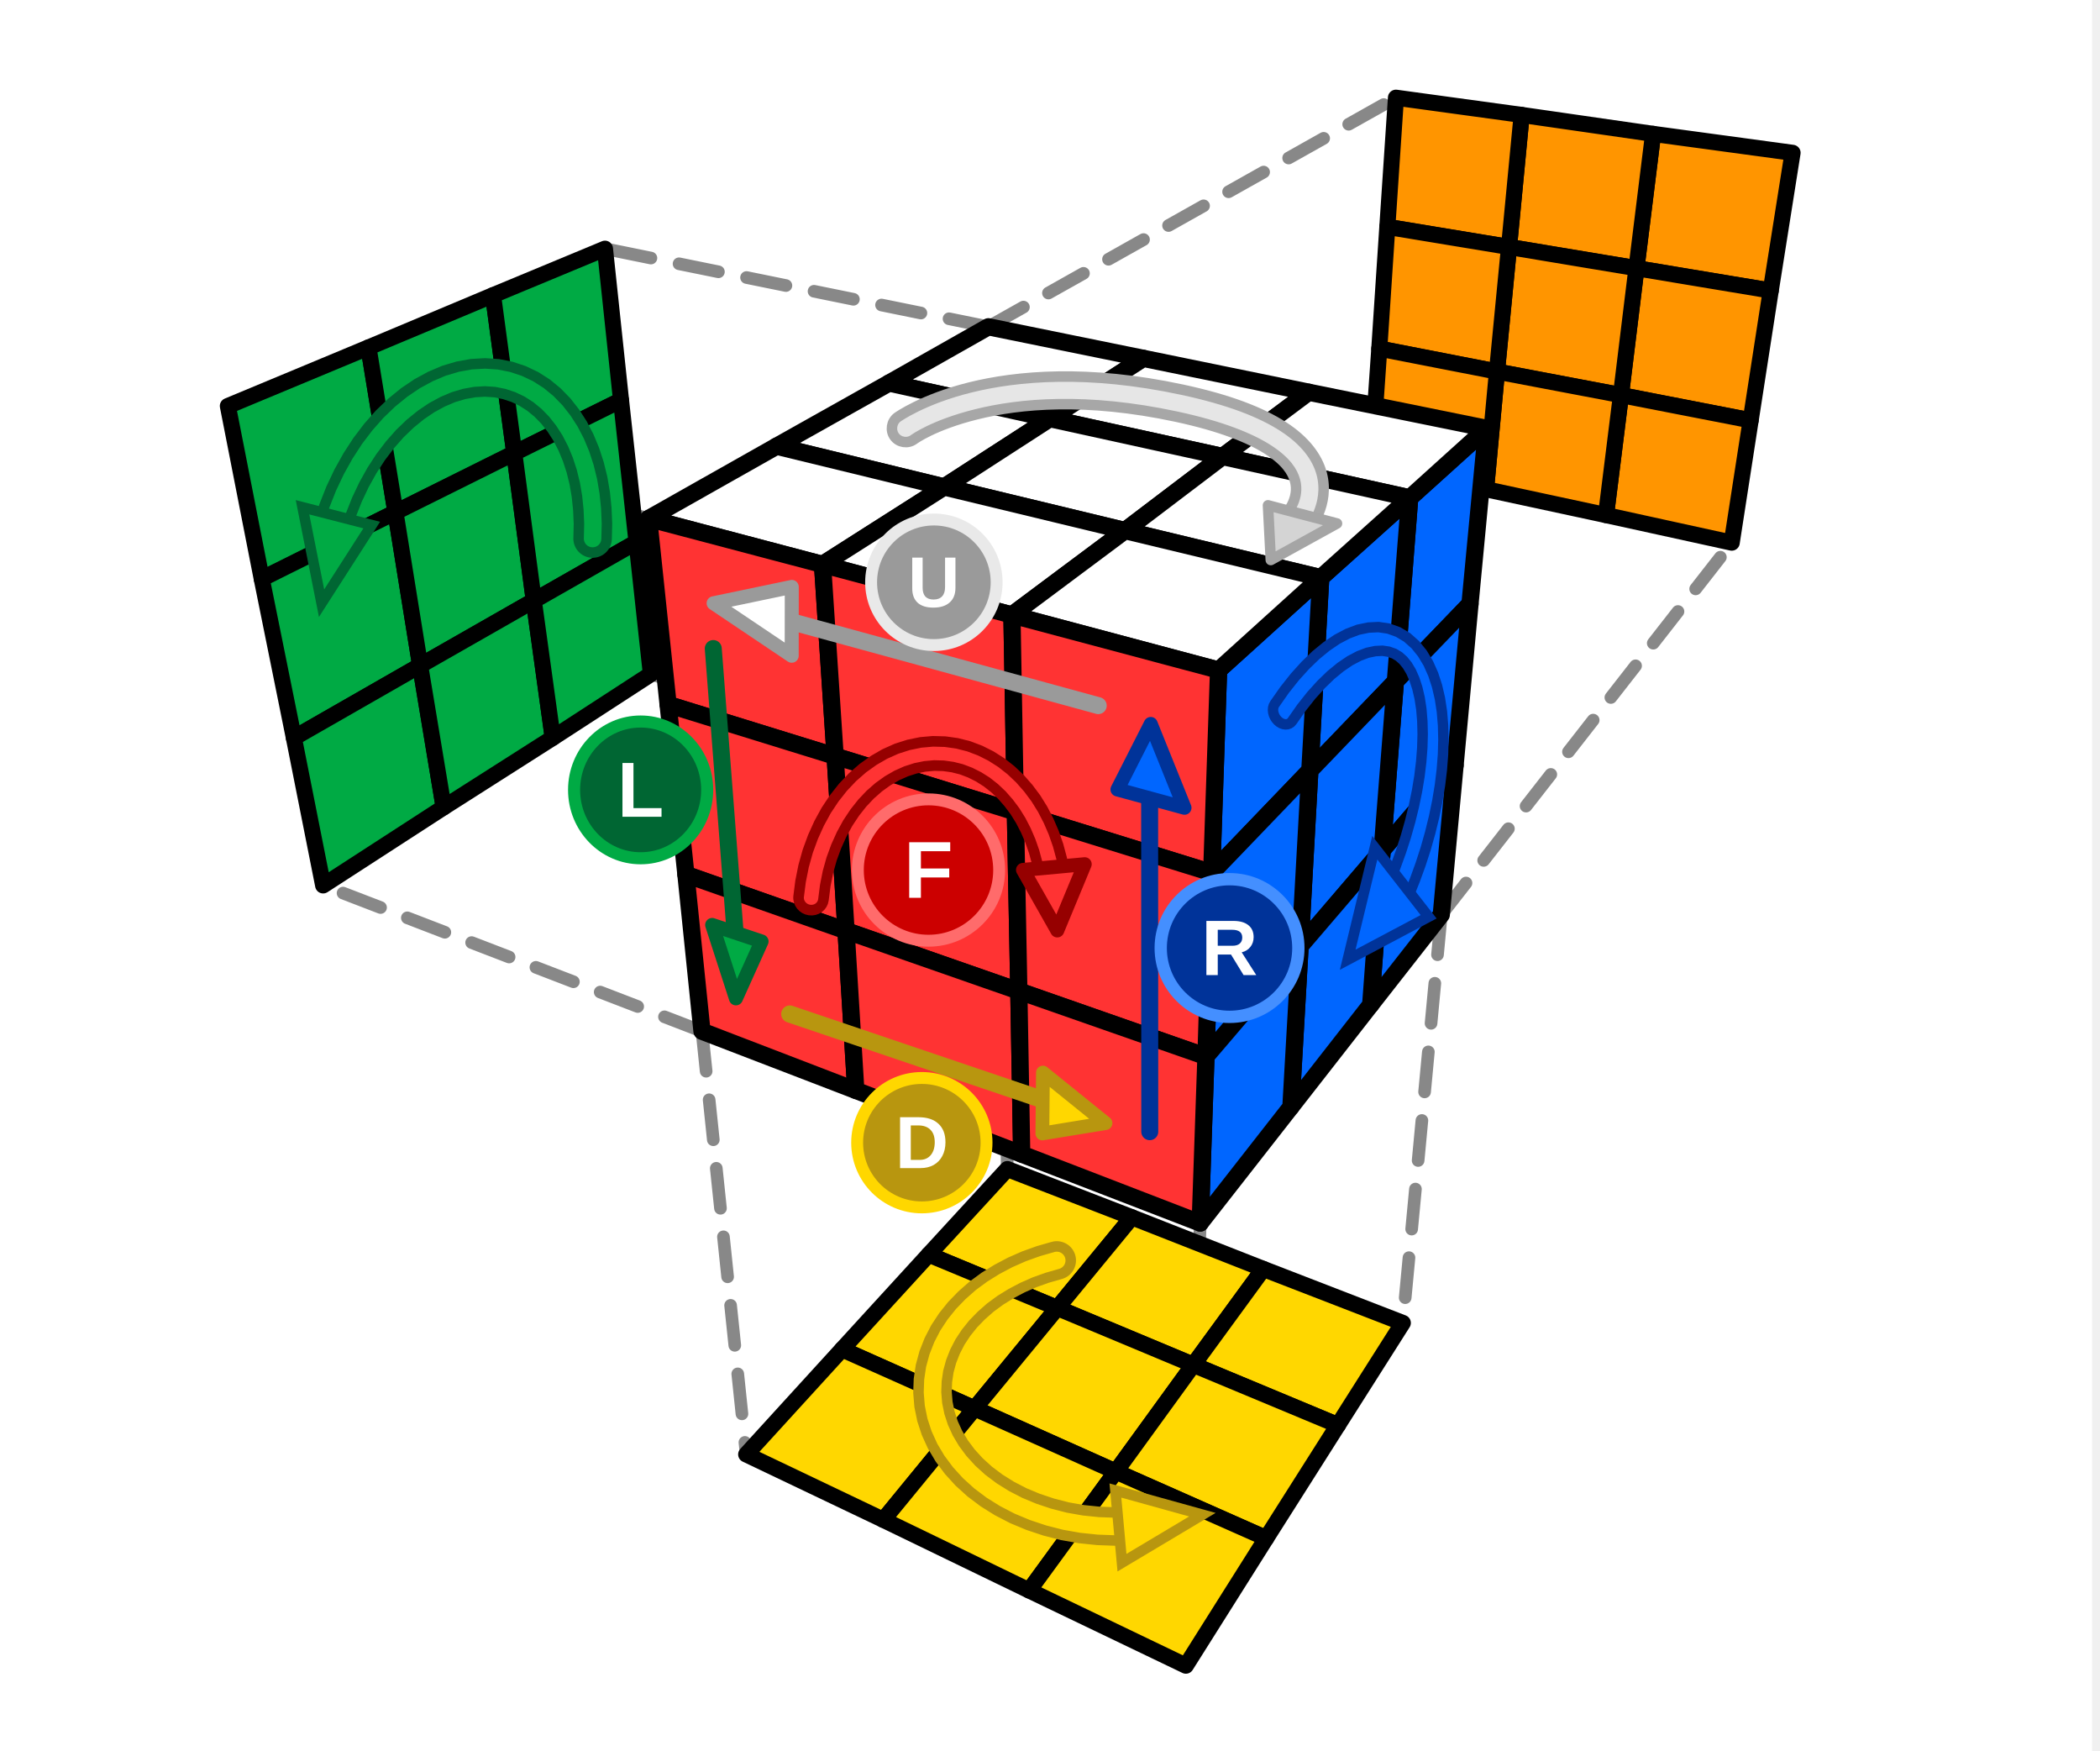
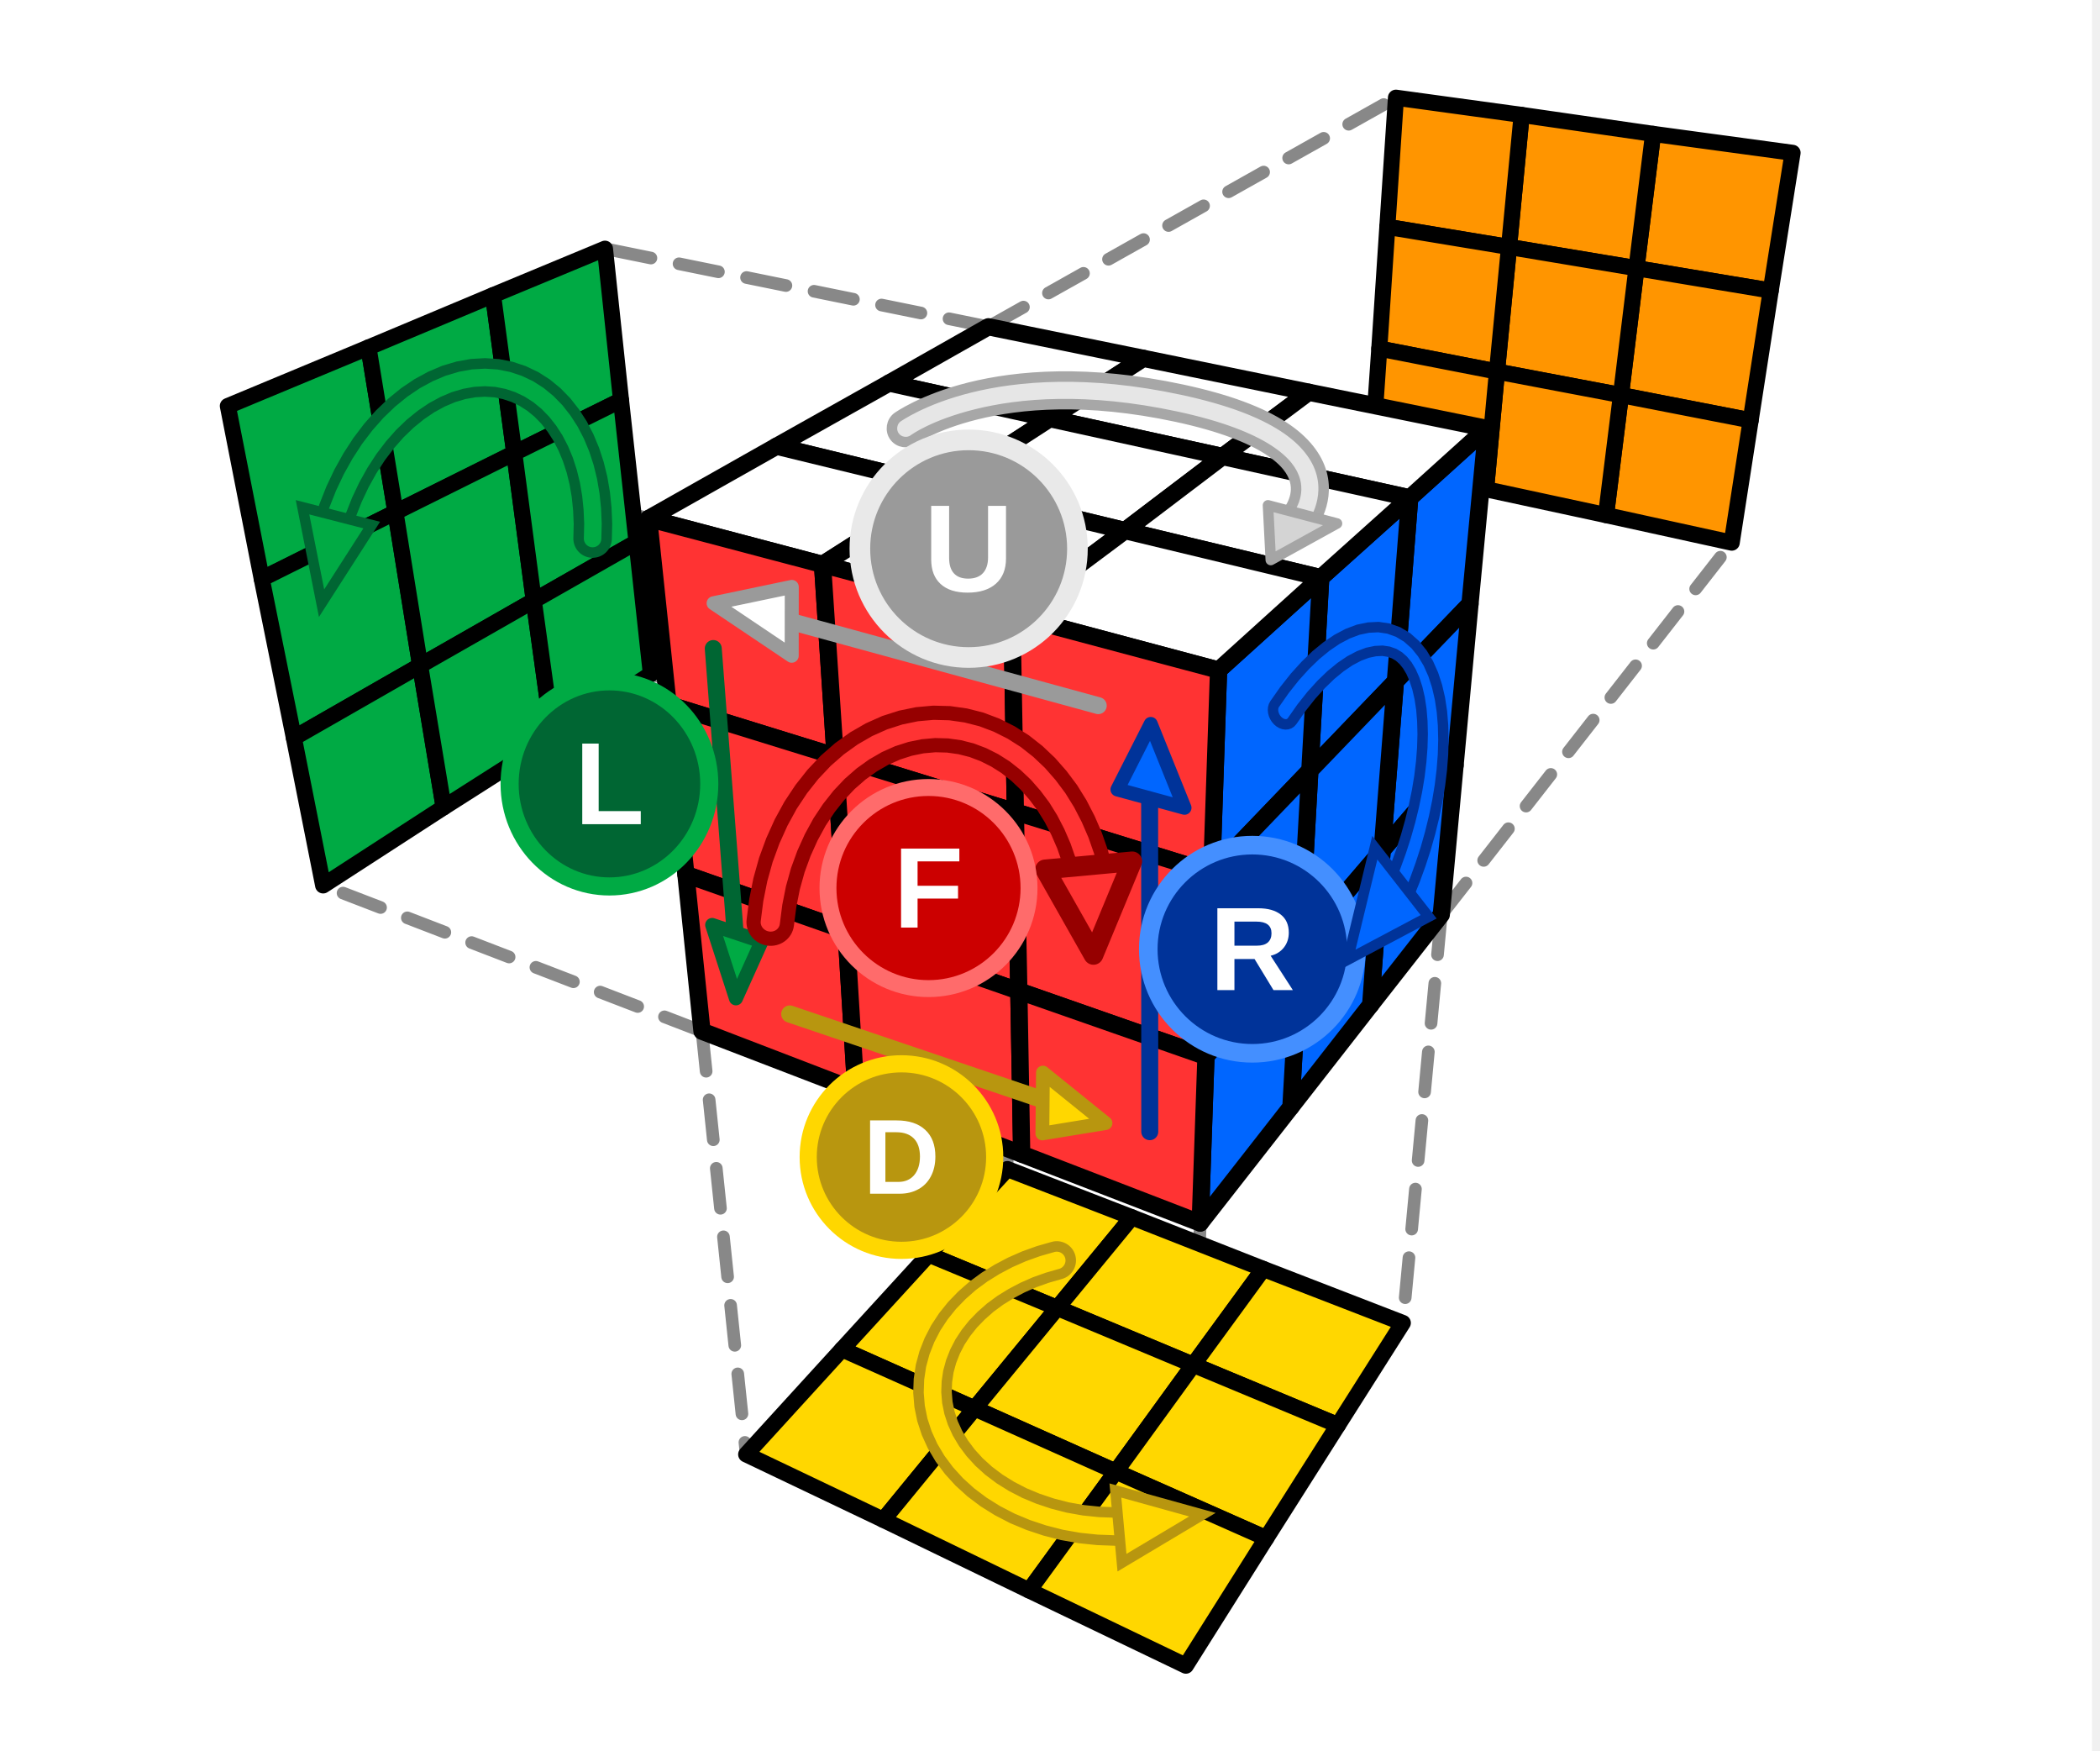
<svg xmlns="http://www.w3.org/2000/svg" width="300" height="250" viewBox="0 0 300 250" version="1.1" id="svg92">
  <defs id="defs92" />
  <rect style="fill:#ffffff;fill-opacity:1;stroke:none;stroke-width:1.724;stroke-dasharray:none;stroke-opacity:1" id="rect93" width="300.232" height="251.564" x="-1.371" y="-1.371" />
  <g transform="matrix(82,0,0,82,155.0582,105.2184)" style="stroke:#000000;stroke-width:0.028;stroke-linecap:round;stroke-linejoin:round" id="g66">
    <line x1="-0.761" y1="-0.38" x2="-1.494" y2="-0.576" stroke="#888888" stroke-width="0.022" stroke-dasharray="0.07, 0.05" stroke-linecap="round" id="line2" />
    <line x1="-0.169" y1="-0.714" x2="-0.837" y2="-0.85" stroke="#888888" stroke-width="0.022" stroke-dasharray="0.07, 0.05" stroke-linecap="round" id="line3" />
    <line x1="-0.668" y1="0.513" x2="-1.328" y2="0.259" stroke="#888888" stroke-width="0.022" stroke-dasharray="0.07, 0.05" stroke-linecap="round" id="line4" />
    <line x1="-0.151" y1="0.076" x2="-0.757" y2="-0.109" stroke="#888888" stroke-width="0.022" stroke-dasharray="0.07, 0.05" stroke-linecap="round" id="line5" />
    <line x1="-0.668" y1="0.513" x2="-0.591" y2="1.25" stroke="#888888" stroke-width="0.022" stroke-dasharray="0.07, 0.05" stroke-linecap="round" id="line6" />
    <line x1="0.2" y1="0.847" x2="0.175" y2="1.618" stroke="#888888" stroke-width="0.022" stroke-dasharray="0.07, 0.05" stroke-linecap="round" id="line7" />
    <line x1="-0.151" y1="0.076" x2="-0.136" y2="0.753" stroke="#888888" stroke-width="0.022" stroke-dasharray="0.07, 0.05" stroke-linecap="round" id="line8" />
    <line x1="0.62" y1="0.31" x2="0.553" y2="1.021" stroke="#888888" stroke-width="0.022" stroke-dasharray="0.07, 0.05" stroke-linecap="round" id="line9" />
    <line x1="-0.151" y1="0.076" x2="0.498" y2="-0.474" stroke="#888888" stroke-width="0.022" stroke-dasharray="0.07, 0.05" stroke-linecap="round" id="line10" />
    <line x1="0.62" y1="0.31" x2="1.126" y2="-0.338" stroke="#888888" stroke-width="0.022" stroke-dasharray="0.07, 0.05" stroke-linecap="round" id="line11" />
    <line x1="-0.169" y1="-0.714" x2="0.541" y2="-1.113" stroke="#888888" stroke-width="0.022" stroke-dasharray="0.07, 0.05" stroke-linecap="round" id="line12" />
    <line x1="0.699" y1="-0.537" x2="1.232" y2="-1.017" stroke="#888888" stroke-width="0.022" stroke-dasharray="0.07, 0.05" stroke-linecap="round" id="line13" />
    <polygon fill="#00aa44" stroke="#000000" points="-1.435,-0.275 -1.494,-0.576 -1.249,-0.678 -1.202,-0.391 " id="polygon13" />
    <polygon fill="#00aa44" stroke="#000000" points="-1.202,-0.391 -1.249,-0.678 -1.032,-0.769 -0.995,-0.494 " id="polygon14" />
    <polygon fill="#00aa44" stroke="#000000" points="-0.995,-0.494 -1.032,-0.769 -0.837,-0.85 -0.809,-0.586 " id="polygon15" />
    <polygon fill="#00aa44" stroke="#000000" points="-1.379,0.002 -1.435,-0.275 -1.202,-0.391 -1.159,-0.124 " id="polygon16" />
    <polygon fill="#00aa44" stroke="#000000" points="-1.159,-0.124 -1.202,-0.391 -0.995,-0.494 -0.961,-0.237 " id="polygon17" />
    <polygon fill="#00aa44" stroke="#000000" points="-0.961,-0.237 -0.995,-0.494 -0.809,-0.586 -0.782,-0.339 " id="polygon18" />
    <polygon fill="#00aa44" stroke="#000000" points="-1.328,0.259 -1.379,0.002 -1.159,-0.124 -1.118,0.123 " id="polygon19" />
    <polygon fill="#00aa44" stroke="#000000" points="-1.118,0.123 -1.159,-0.124 -0.961,-0.237 -0.928,0.002 " id="polygon20" />
    <polygon fill="#00aa44" stroke="#000000" points="-0.928,0.002 -0.961,-0.237 -0.782,-0.339 -0.757,-0.109 " id="polygon21" />
    <polygon fill="#ffd700" stroke="#000000" points="-0.273,0.902 -0.136,0.753 0.081,0.837 -0.049,0.995 " id="polygon22" />
    <polygon fill="#ffd700" stroke="#000000" points="-0.049,0.995 0.081,0.837 0.31,0.927 0.188,1.094 " id="polygon23" />
    <polygon fill="#ffd700" stroke="#000000" points="0.188,1.094 0.31,0.927 0.553,1.021 0.44,1.199 " id="polygon24" />
    <polygon fill="#ffd700" stroke="#000000" points="-0.424,1.067 -0.273,0.902 -0.049,0.995 -0.193,1.17 " id="polygon25" />
    <polygon fill="#ffd700" stroke="#000000" points="-0.193,1.17 -0.049,0.995 0.188,1.094 0.053,1.28 " id="polygon26" />
    <polygon fill="#ffd700" stroke="#000000" points="0.053,1.28 0.188,1.094 0.44,1.199 0.315,1.396 " id="polygon27" />
    <polygon fill="#ffd700" stroke="#000000" points="-0.591,1.25 -0.424,1.067 -0.193,1.17 -0.352,1.364 " id="polygon28" />
    <polygon fill="#ffd700" stroke="#000000" points="-0.352,1.364 -0.193,1.17 0.053,1.28 -0.098,1.487 " id="polygon29" />
    <polygon fill="#ffd700" stroke="#000000" points="-0.098,1.487 0.053,1.28 0.315,1.396 0.175,1.618 " id="polygon30" />
    <polygon fill="#ff9500" stroke="#000000" points="1.194,-0.777 1.232,-1.017 0.989,-1.05 0.96,-0.816 " id="polygon31" />
    <polygon fill="#ff9500" stroke="#000000" points="0.96,-0.816 0.989,-1.05 0.76,-1.083 0.738,-0.853 " id="polygon32" />
    <polygon fill="#ff9500" stroke="#000000" points="0.738,-0.853 0.76,-1.083 0.541,-1.113 0.526,-0.888 " id="polygon33" />
    <polygon fill="#ff9500" stroke="#000000" points="1.159,-0.551 1.194,-0.777 0.96,-0.816 0.933,-0.595 " id="polygon34" />
    <polygon fill="#ff9500" stroke="#000000" points="0.933,-0.595 0.96,-0.816 0.738,-0.853 0.717,-0.636 " id="polygon35" />
    <polygon fill="#ff9500" stroke="#000000" points="0.717,-0.636 0.738,-0.853 0.526,-0.888 0.512,-0.676 " id="polygon36" />
    <polygon fill="#ff9500" stroke="#000000" points="1.126,-0.338 1.159,-0.551 0.933,-0.595 0.907,-0.386 " id="polygon37" />
    <polygon fill="#ff9500" stroke="#000000" points="0.907,-0.386 0.933,-0.595 0.717,-0.636 0.698,-0.431 " id="polygon38" />
    <polygon fill="#ff9500" stroke="#000000" points="0.698,-0.431 0.717,-0.636 0.512,-0.676 0.498,-0.474 " id="polygon39" />
    <polygon fill="#0066ff" stroke="#000000" stroke-width="0.03" points="0.67,-0.231 0.699,-0.537 0.565,-0.416 0.54,-0.096 " id="polygon40" />
    <polygon fill="#0066ff" stroke="#000000" stroke-width="0.03" points="0.54,-0.096 0.565,-0.416 0.41,-0.277 0.391,0.059 " id="polygon41" />
    <polygon fill="#0066ff" stroke="#000000" stroke-width="0.03" points="0.391,0.059 0.41,-0.277 0.232,-0.116 0.22,0.237 " id="polygon42" />
    <polygon fill="#0066ff" stroke="#000000" stroke-width="0.03" points="0.644,0.05 0.67,-0.231 0.54,-0.096 0.517,0.198 " id="polygon43" />
    <polygon fill="#0066ff" stroke="#000000" stroke-width="0.03" points="0.517,0.198 0.54,-0.096 0.391,0.059 0.374,0.365 " id="polygon44" />
    <polygon fill="#0066ff" stroke="#000000" stroke-width="0.03" points="0.374,0.365 0.391,0.059 0.22,0.237 0.21,0.557 " id="polygon45" />
    <polygon fill="#0066ff" stroke="#000000" stroke-width="0.03" points="0.62,0.31 0.644,0.05 0.517,0.198 0.497,0.467 " id="polygon46" />
    <polygon fill="#0066ff" stroke="#000000" stroke-width="0.03" points="0.497,0.467 0.517,0.198 0.374,0.365 0.358,0.645 " id="polygon47" />
    <polygon fill="#0066ff" stroke="#000000" stroke-width="0.03" points="0.358,0.645 0.374,0.365 0.21,0.557 0.2,0.847 " id="polygon48" />
    <polygon fill="#ffffff" stroke="#000000" stroke-width="0.03" points="-0.342,-0.616 -0.169,-0.714 0.101,-0.659 -0.062,-0.554 " id="polygon49" />
    <polygon fill="#ffffff" stroke="#000000" stroke-width="0.03" points="-0.062,-0.554 0.101,-0.659 0.389,-0.6 0.239,-0.488 " id="polygon50" />
    <polygon fill="#ffffff" stroke="#000000" stroke-width="0.03" points="0.239,-0.488 0.389,-0.6 0.699,-0.537 0.565,-0.416 " id="polygon51" />
    <polygon fill="#ffffff" stroke="#000000" stroke-width="0.03" points="-0.538,-0.506 -0.342,-0.616 -0.062,-0.554 -0.246,-0.435 " id="polygon52" />
    <polygon fill="#ffffff" stroke="#000000" stroke-width="0.03" points="-0.246,-0.435 -0.062,-0.554 0.239,-0.488 0.069,-0.359 " id="polygon53" />
    <polygon fill="#ffffff" stroke="#000000" stroke-width="0.03" points="0.069,-0.359 0.239,-0.488 0.565,-0.416 0.41,-0.277 " id="polygon54" />
    <polygon fill="#ffffff" stroke="#000000" stroke-width="0.03" points="-0.761,-0.38 -0.538,-0.506 -0.246,-0.435 -0.458,-0.3 " id="polygon55" />
    <polygon fill="#ffffff" stroke="#000000" stroke-width="0.03" points="-0.458,-0.3 -0.246,-0.435 0.069,-0.359 -0.128,-0.212 " id="polygon56" />
    <polygon fill="#ffffff" stroke="#000000" stroke-width="0.03" points="-0.128,-0.212 0.069,-0.359 0.41,-0.277 0.232,-0.116 " id="polygon57" />
    <polygon fill="#ff3333" stroke="#000000" stroke-width="0.03" points="-0.727,-0.056 -0.761,-0.38 -0.458,-0.3 -0.436,0.034 " id="polygon58" />
    <polygon fill="#ff3333" stroke="#000000" stroke-width="0.03" points="-0.436,0.034 -0.458,-0.3 -0.128,-0.212 -0.122,0.131 " id="polygon59" />
    <polygon fill="#ff3333" stroke="#000000" stroke-width="0.03" points="-0.122,0.131 -0.128,-0.212 0.232,-0.116 0.22,0.237 " id="polygon60" />
    <polygon fill="#ff3333" stroke="#000000" stroke-width="0.03" points="-0.696,0.24 -0.727,-0.056 -0.436,0.034 -0.417,0.338 " id="polygon61" />
    <polygon fill="#ff3333" stroke="#000000" stroke-width="0.03" points="-0.417,0.338 -0.436,0.034 -0.122,0.131 -0.116,0.443 " id="polygon62" />
    <polygon fill="#ff3333" stroke="#000000" stroke-width="0.03" points="-0.116,0.443 -0.122,0.131 0.22,0.237 0.21,0.557 " id="polygon63" />
    <polygon fill="#ff3333" stroke="#000000" stroke-width="0.03" points="-0.668,0.513 -0.696,0.24 -0.417,0.338 -0.4,0.616 " id="polygon64" />
    <polygon fill="#ff3333" stroke="#000000" stroke-width="0.03" points="-0.4,0.616 -0.417,0.338 -0.116,0.443 -0.111,0.727 " id="polygon65" />
    <polygon fill="#ff3333" stroke="#000000" stroke-width="0.03" points="-0.111,0.727 -0.116,0.443 0.21,0.557 0.2,0.847 " id="polygon66" />
    <path style="fill:#595959;fill-opacity:1;stroke:#b8960f;stroke-width:0.03;stroke-dasharray:none;stroke-opacity:1" d="m -0.515,0.483 0.508,0.172" id="path1-5" />
    <path id="polygon68-6" style="fill:#ffd700;fill-opacity:1;stroke:#b8960f;stroke-width:0.024;stroke-dasharray:none;stroke-opacity:1" d="M -0.074,0.585 -0.075,0.691 0.035,0.673 Z" />
  </g>
  <path style="fill:#595959;fill-opacity:1;stroke:#9a9a9a;stroke-width:2.424;stroke-linecap:round;stroke-dasharray:none;stroke-opacity:1" d="m 108.503,87.538 48.388,13.241" id="path1" />
  <path id="polygon68" style="fill:#ffffff;fill-opacity:1;stroke:#9a9a9a;stroke-width:2;stroke-linecap:round;stroke-linejoin:round;stroke-dasharray:none;stroke-opacity:1" d="m 113.11,83.824 -0.01,9.83 -11.153,-7.497 z" />
  <path style="fill:#595959;fill-opacity:1;stroke:#003399;stroke-width:2.424;stroke-linecap:round;stroke-dasharray:none;stroke-opacity:1" d="m 164.234,111.463 0.018,50.167" id="path1-6" />
  <path id="polygon68-75" style="fill:#0066ff;fill-opacity:1;stroke:#003399;stroke-width:2;stroke-linecap:round;stroke-linejoin:round;stroke-dasharray:none;stroke-opacity:1" d="m 169.214,115.366 -9.575,-2.613 4.753,-9.356 z" />
  <path style="fill:#595959;fill-opacity:1;stroke:#006633;stroke-width:2.424;stroke-linecap:round;stroke-dasharray:none;stroke-opacity:1" d="m 101.895,92.622 3.102,40.314" id="path1-6-9" />
  <path id="polygon68-75-1" style="fill:#00aa44;fill-opacity:1;stroke:#006633;stroke-width:2;stroke-linecap:round;stroke-linejoin:round;stroke-dasharray:none;stroke-opacity:1" d="m 108.794,134.458 -7.057,-2.356 3.395,10.486 z" />
-   <path style="baseline-shift:baseline;display:inline;overflow:visible;opacity:1;fill:#ff3333;fill-opacity:1;stroke:#960000;stroke-width:1.516;stroke-linecap:round;stroke-dasharray:none;stroke-opacity:1;enable-background:accumulate;stop-color:#000000;stop-opacity:1" d="m 152.017,124.374 -0.364,-1.817 -0.495,-1.837 -0.625,-1.791 -0.739,-1.71 -0.846,-1.639 -0.97,-1.562 -1.082,-1.446 -1.184,-1.348 -1.286,-1.218 -1.387,-1.092 -1.473,-0.934 -1.548,-0.778 -1.619,-0.613 -1.675,-0.425 -1.709,-0.241 -1.74,-0.047 -1.755,0.157 -1.729,0.354 -1.71,0.547 -1.677,0.749 -1.609,0.929 -1.537,1.101 -1.466,1.282 -1.365,1.442 -1.253,1.584 -1.147,1.728 -1.009,1.846 -0.88,1.949 -0.746,2.036 -0.59,2.117 -0.434,2.171 -0.275,2.142 a 1.79,1.72 17.844 0 0 1.549,1.961 1.79,1.72 17.844 0 0 1.991,-1.457 l 0.26,-2.029 0.386,-1.937 0.522,-1.872 0.658,-1.8 0.778,-1.721 0.881,-1.61 0.991,-1.492 1.073,-1.358 1.152,-1.218 1.22,-1.067 1.264,-0.906 1.304,-0.753 1.332,-0.594 1.336,-0.428 1.34,-0.274 1.338,-0.12 1.317,0.036 1.302,0.184 1.272,0.322 1.242,0.471 1.213,0.61 1.158,0.733 1.107,0.873 1.044,0.988 0.98,1.118 0.905,1.208 0.815,1.315 0.726,1.406 0.642,1.487 0.543,1.556 0.433,1.608 0.342,1.707 a 1.79,1.72 17.844 0 0 2.09,1.411 1.79,1.72 17.844 0 0 1.411,-1.992 z" id="path70" />
-   <path id="polygon68-75-1-7" style="fill:#ff3333;fill-opacity:1;stroke:#960000;stroke-width:2;stroke-linecap:round;stroke-linejoin:round;stroke-dasharray:none;stroke-opacity:1" d="m 154.959,123.428 -8.814,0.814 4.894,8.643 z" />
-   <circle cx="175.648" cy="135.398" r="9.831" fill="#003399" stroke="#ffffff" stroke-width="1.756" id="circle67" style="fill:#003399;fill-opacity:1;stroke-width:1.756;stroke-dasharray:none;stroke:#448fff;stroke-opacity:1" />
-   <text x="175.648" y="139.26" text-anchor="middle" font-family="Arial, sans-serif" font-size="11.236px" font-weight="bold" fill="#ffffff" id="text67" style="stroke-width:0.702">R</text>
-   <circle cx="132.643" cy="124.261" r="10.094" fill="#cc0000" stroke="#ffffff" stroke-width="2.815" id="circle69" style="stroke-width:1.7;stroke-dasharray:none;stroke:#ff6b6b;stroke-opacity:1" />
-   <text x="132.643" y="128.227" text-anchor="middle" font-family="Arial, sans-serif" font-size="11.536px" font-weight="bold" fill="#ffffff" id="text69" style="stroke-width:0.721">F</text>
-   <ellipse cx="91.519" cy="112.813" fill="#006633" stroke="#ffffff" stroke-width="3.224" id="circle70" rx="9.508" ry="9.765" style="stroke-width:1.724;stroke-dasharray:none;stroke:#00aa44;stroke-opacity:1" />
-   <text x="92.748" y="115.104" text-anchor="middle" font-family="Arial, sans-serif" font-size="11.012px" font-weight="bold" fill="#ffffff" id="text70" style="stroke-width:0.688" transform="scale(0.9867509,1.013427)">L</text>
-   <circle cx="131.692" cy="163.199" r="9.241" fill="#b8960f" stroke="#ffffff" stroke-width="2.72" id="circle71" style="stroke-width:1.7;stroke-dasharray:none;stroke:#ffd700;stroke-opacity:1" />
-   <text x="131.692" y="166.829" text-anchor="middle" font-family="Arial, sans-serif" font-size="10.561px" font-weight="bold" fill="#ffffff" id="text71" style="stroke-width:0.66">D</text>
+   <path style="baseline-shift:baseline;display:inline;overflow:visible;opacity:1;fill:#ff3333;fill-opacity:1;stroke:#960000;stroke-width:2.029;stroke-linecap:round;stroke-dasharray:none;stroke-opacity:1;enable-background:accumulate;stop-color:#000000;stop-opacity:1" d="m 158.433,126.555 -0.487,-2.433 -0.663,-2.458 -0.837,-2.397 -0.99,-2.289 -1.132,-2.193 -1.298,-2.091 -1.448,-1.935 -1.584,-1.804 -1.722,-1.631 -1.857,-1.462 -1.972,-1.25 -2.073,-1.041 -2.168,-0.82 -2.242,-0.57 -2.287,-0.323 -2.33,-0.062 -2.349,0.21 -2.314,0.474 -2.289,0.733 -2.245,1.002 -2.154,1.243 -2.057,1.473 -1.962,1.716 -1.827,1.93 -1.677,2.121 -1.535,2.312 -1.35,2.47 -1.177,2.609 -0.998,2.725 -0.79,2.834 -0.58,2.906 -0.368,2.867 a 2.395,2.303 17.844 0 0 2.073,2.624 2.395,2.303 17.844 0 0 2.665,-1.95 l 0.348,-2.715 0.517,-2.593 0.699,-2.506 0.88,-2.409 1.042,-2.304 1.179,-2.156 1.326,-1.997 1.437,-1.818 1.542,-1.63 1.634,-1.428 1.692,-1.213 1.746,-1.008 1.783,-0.795 1.789,-0.573 1.794,-0.366 1.791,-0.161 1.763,0.048 1.743,0.247 1.703,0.431 1.662,0.63 1.624,0.816 1.55,0.981 1.482,1.168 1.398,1.322 1.312,1.497 1.212,1.617 1.091,1.761 0.972,1.882 0.86,1.99 0.727,2.082 0.58,2.153 0.458,2.285 a 2.395,2.303 17.844 0 0 2.798,1.888 2.395,2.303 17.844 0 0 1.888,-2.667 z" id="path70" />
+   <path id="polygon68-75-1-7" style="fill:#ff3333;fill-opacity:1;stroke:#960000;stroke-width:2.824;stroke-linecap:round;stroke-linejoin:round;stroke-dasharray:none;stroke-opacity:1" d="m 161.744,123.022 -12.445,1.15 6.911,12.205 z" />
+   <circle cx="178.904" cy="135.57" r="14.865" fill="#003399" stroke="#ffffff" stroke-width="1.756" id="circle67" style="fill:#003399;fill-opacity:1;stroke:#448fff;stroke-width:2.655;stroke-dasharray:none;stroke-opacity:1" />
+   <text x="178.904" y="141.409" text-anchor="middle" font-family="Arial, sans-serif" font-size="16.989px" font-weight="bold" fill="#ffffff" id="text67" style="stroke-width:1.062">R</text>
+   <circle cx="132.643" cy="126.832" r="14.361" fill="#cc0000" stroke="#ffffff" stroke-width="2.815" id="circle69" style="stroke:#ff6b6b;stroke-width:2.419;stroke-dasharray:none;stroke-opacity:1" />
+   <text x="132.643" y="132.474" text-anchor="middle" font-family="Arial, sans-serif" font-size="16.413px" font-weight="bold" fill="#ffffff" id="text69" style="stroke-width:1.026">F</text>
+   <ellipse cx="87.063" cy="111.956" fill="#006633" stroke="#ffffff" stroke-width="3.224" id="circle70" rx="14.261" ry="14.647" style="stroke:#00aa44;stroke-width:2.586;stroke-dasharray:none;stroke-opacity:1" />
+   <text x="88.232" y="116.151" text-anchor="middle" font-family="Arial, sans-serif" font-size="16.517px" font-weight="bold" fill="#ffffff" id="text70" style="stroke-width:1.032" transform="scale(0.9867509,1.013427)">L</text>
+   <circle cx="128.779" cy="165.255" r="13.321" fill="#b8960f" stroke="#ffffff" stroke-width="2.72" id="circle71" style="stroke:#ffd700;stroke-width:2.451;stroke-dasharray:none;stroke-opacity:1" />
+   <text x="128.779" y="170.489" text-anchor="middle" font-family="Arial, sans-serif" font-size="15.224px" font-weight="bold" fill="#ffffff" id="text71" style="stroke-width:0.951">D</text>
  <g id="path2" style="opacity:1;stroke:#a7a7a7;stroke-opacity:1;fill:#e6e6e6;fill-opacity:1">
    <path style="baseline-shift:baseline;display:inline;overflow:visible;vector-effect:none;fill:#e6e6e6;stroke-linecap:round;stroke-linejoin:round;enable-background:accumulate;stop-color:#000000;stop-opacity:1;stroke:#a7a7a7;stroke-opacity:1;fill-opacity:1" d="m 151.205,55.186 c -4.944,0.073 -9.047,0.706 -12.322,1.52 -6.551,1.627 -9.838,4.012 -9.838,4.012 a 0.57,0.57 0 0 0 -0.125,0.797 0.57,0.57 0 0 0 0.797,0.125 c 0,0 3.054,-2.242 9.441,-3.828 6.387,-1.586 16.059,-2.484 29.174,0.326 6.553,1.404 10.863,3.145 13.619,4.93 2.756,1.785 3.955,3.588 4.395,5.182 0.44,1.593 0.124,3.024 -0.32,4.074 -0.222,0.525 -0.476,0.95 -0.674,1.236 -0.099,0.143 -0.185,0.254 -0.24,0.318 -0.028,0.032 -0.048,0.054 -0.051,0.057 -0.001,0.001 -5.6e-4,-0.003 0.021,-0.02 0.011,-0.009 0.026,-0.021 0.062,-0.041 0.018,-0.01 0.043,-0.023 0.082,-0.037 0.039,-0.014 0.192,-0.033 0.191,-0.033 a 0.57,0.57 0 0 0 -0.57,0.57 0.57,0.57 0 0 0 0.57,0.57 c 6.7e-4,0 0.152,-0.02 0.193,-0.035 0.041,-0.015 0.069,-0.027 0.09,-0.039 0.042,-0.023 0.062,-0.041 0.08,-0.055 0.036,-0.028 0.056,-0.046 0.076,-0.066 0.041,-0.04 0.078,-0.082 0.121,-0.133 0.086,-0.101 0.192,-0.236 0.311,-0.408 0.238,-0.345 0.528,-0.834 0.785,-1.441 0.514,-1.215 0.895,-2.922 0.371,-4.82 -0.524,-1.898 -1.949,-3.941 -4.875,-5.836 -2.926,-1.894 -7.356,-3.665 -13.998,-5.088 -6.638,-1.422 -12.423,-1.909 -17.367,-1.836 z" id="path3" />
    <path style="baseline-shift:baseline;display:inline;overflow:visible;fill:#e6e6e6;stroke-linecap:round;stroke-linejoin:round;enable-background:accumulate;stop-color:#000000;stop-opacity:1;stroke:#a7a7a7;stroke-opacity:1;fill-opacity:1;stroke-width:1.5;stroke-dasharray:none" d="m 151.184,53.785 c -5.052,0.075 -9.263,0.722 -12.639,1.561 -6.755,1.678 -10.322,4.238 -10.322,4.238 a 1.4,1.4 0 0 0 -0.002,0 c -0.867,0.631 -1.064,1.89 -0.432,2.756 0.632,0.865 1.888,1.061 2.754,0.43 a 1.4,1.4 0 0 0 0.002,-0.002 c 0,0 2.762,-2.061 8.951,-3.598 6.186,-1.536 15.626,-2.432 28.543,0.336 6.445,1.381 10.605,3.088 13.15,4.736 2.55,1.651 3.468,3.153 3.807,4.379 0.337,1.22 0.099,2.307 -0.26,3.156 -0.179,0.422 -0.389,0.771 -0.537,0.986 -0.072,0.104 -0.134,0.182 -0.148,0.199 -0.002,0.002 -0.002,0.002 -0.004,0.004 -7e-5,9.2e-5 8e-5,0.002 0,0.002 -0.003,0.004 -0.006,0.006 -0.006,0.006 a 1.4,1.4 0 0 0 -0.01,0.012 1.4,1.4 0 0 0 -0.006,0.006 c -0.018,0.019 -0.035,0.037 -0.059,0.066 -0.033,0.041 -0.135,0.203 -0.135,0.203 -6e-5,1.12e-4 -0.127,0.322 -0.127,0.322 0,0 0.06,0.016 0.066,0.018 -0.123,0.256 -0.324,0.473 -0.324,0.771 -5.9e-4,1.072 0.898,1.971 1.971,1.971 0,0 0.171,-0.011 0.176,-0.012 0.005,-5.78e-4 0.008,2.75e-4 0.01,0 0.004,-5.48e-4 0.006,-0.001 0.01,-0.002 0.008,-0.001 0.017,-0.002 0.027,-0.004 0.021,-0.003 0.05,-0.006 0.082,-0.012 0.065,-0.01 0.02,0.035 0.361,-0.088 0.091,-0.033 0.192,-0.075 0.299,-0.135 0.134,-0.075 0.282,-0.191 0.254,-0.17 a 1.4,1.4 0 0 0 0.002,0 c 0.077,-0.06 0.165,-0.14 0.197,-0.172 a 1.4,1.4 0 0 0 0,-0.002 c 0.091,-0.089 0.157,-0.166 0.207,-0.225 0.12,-0.14 0.254,-0.312 0.398,-0.521 0.287,-0.416 0.623,-0.984 0.922,-1.691 0.601,-1.42 1.059,-3.465 0.432,-5.738 -0.629,-2.277 -2.326,-4.607 -5.463,-6.639 -3.133,-2.029 -7.717,-3.835 -14.467,-5.281 -6.737,-1.444 -12.63,-1.942 -17.682,-1.867 z m 34.344,20.404 c 0.275,0.15 0.44,0.242 0.584,0.32 -0.029,0.1 -0.137,0.117 -0.199,0.199 0.053,0.049 0.184,0.166 0.184,0.166 -0.005,0.005 -0.013,0.015 -0.018,0.02 2.7e-4,-1.89e-4 -0.002,0.002 -0.002,0.002 l -0.004,0.004 c -0.075,0.078 -0.113,0.104 -0.135,0.121 0.037,-0.029 -0.084,0.059 -0.111,0.074 h -0.002 c -0.008,0.004 -0.083,0.042 -0.123,0.057 l -0.002,0.002 c -0.239,0.086 -0.145,0.047 -0.109,0.031 l -0.01,-0.145 c -0.08,0.027 -0.076,0.162 -0.162,0.162 0,0 -0.037,-0.542 -0.068,-1.006 0.076,0.069 0.095,0.086 0.189,0.172 z" id="path4" />
  </g>
  <path id="polygon-u-round" style="fill:#d4d4d4;fill-opacity:1;stroke:#a5a5a5;stroke-width:1.5;stroke-dasharray:none;stroke-opacity:1;stroke-linejoin:round" d="m 191.002,74.763 -9.861,-2.593 0.4,7.813 z" />
  <path style="baseline-shift:baseline;display:inline;overflow:visible;fill:#0066ff;fill-opacity:1;stroke:#003399;stroke-width:1.491;stroke-linecap:round;stroke-dasharray:none;stroke-opacity:1;enable-background:accumulate;stop-color:#000000" d="m 201.247,127.866 0.877,-2.166 0.81,-2.234 0.735,-2.26 0.644,-2.276 0.559,-2.277 0.469,-2.274 0.37,-2.249 0.266,-2.213 0.167,-2.165 0.059,-2.109 -0.052,-2.042 -0.162,-1.97 -0.286,-1.879 -0.413,-1.772 -0.546,-1.673 -0.693,-1.559 -0.856,-1.423 -1.012,-1.253 -1.173,-1.04 -1.29,-0.77 -1.373,-0.491 -1.425,-0.21 -1.44,0.072 -1.465,0.306 -1.493,0.564 -1.507,0.796 -1.508,1.02 -1.525,1.249 -1.507,1.458 -1.498,1.655 -1.473,1.859 -1.409,2.008 a 1.786,1.359 59.413 0 0 0.43,2.381 1.786,1.359 59.413 0 0 2.05,0.075 l 1.369,-1.953 1.388,-1.75 1.401,-1.548 1.393,-1.346 1.383,-1.134 1.336,-0.906 1.291,-0.681 1.216,-0.459 1.127,-0.236 1.013,-0.05 0.892,0.133 0.786,0.28 0.677,0.406 0.615,0.546 0.577,0.71 0.538,0.898 0.48,1.082 0.415,1.269 0.334,1.432 0.242,1.585 0.141,1.725 0.048,1.839 -0.054,1.927 -0.155,2.01 -0.249,2.072 -0.35,2.119 -0.446,2.156 -0.532,2.172 -0.615,2.173 -0.703,2.166 -0.777,2.142 -0.86,2.119 a 1.786,1.359 59.413 0 0 0.817,2.353 1.786,1.359 59.413 0 0 1.93,-0.387 z" id="path-r-round" />
  <path id="polygon-r-round" style="fill:#0066ff;fill-opacity:1;stroke:#003399;stroke-width:1.5;stroke-dasharray:none;stroke-opacity:1" d="m 204.088,130.935 -7.689,-9.861 -3.872,15.995 z" />
  <path style="baseline-shift:baseline;display:inline;overflow:visible;opacity:1;fill:#00aa44;fill-opacity:1;stroke:#006633;stroke-width:1.5;stroke-linecap:round;stroke-dasharray:none;stroke-opacity:1;enable-background:accumulate;stop-color:#000000;stop-opacity:1" d="m 69.285,51.901 -1.943,0.113 -1.957,0.352 -1.965,0.584 -1.934,0.822 -1.898,1.031 -1.854,1.254 -1.793,1.459 -1.709,1.643 -1.613,1.826 -1.52,1.998 -1.387,2.139 -1.264,2.266 -1.127,2.381 -0.979,2.471 -0.801,2.482 a 2,2 0 0 0 1.291,2.518 2,2 0 0 0 2.518,-1.291 l 0.76,-2.357 0.881,-2.229 1.014,-2.141 1.135,-2.035 1.234,-1.9 1.34,-1.762 1.408,-1.596 1.471,-1.414 1.527,-1.242 1.547,-1.047 1.561,-0.848 1.547,-0.658 1.535,-0.455 1.502,-0.27 1.457,-0.086 1.404,0.092 1.352,0.271 1.305,0.432 1.246,0.594 1.176,0.75 1.102,0.902 1.037,1.064 0.947,1.203 0.867,1.342 0.758,1.461 0.658,1.58 0.553,1.693 0.434,1.77 0.316,1.852 0.197,1.924 0.086,1.975 -0.049,2.055 a 2,2 0 0 0 1.951,2.047 2,2 0 0 0 2.047,-1.953 l 0.053,-2.186 -0.096,-2.227 -0.223,-2.176 -0.363,-2.127 -0.506,-2.053 -0.646,-1.984 -0.783,-1.881 -0.924,-1.779 -1.072,-1.658 -1.191,-1.518 -1.342,-1.375 -1.459,-1.197 -1.584,-1.01 -1.695,-0.807 -1.773,-0.588 -1.85,-0.369 z" id="path-l-round" />
  <path id="polygon-l-round" style="fill:#00aa44;fill-opacity:1;stroke:#006633;stroke-width:1.5;stroke-dasharray:none;stroke-opacity:1" d="m 43.217,72.448 2.721,13.701 7.164,-11.158 z" />
  <path style="baseline-shift:baseline;display:inline;overflow:visible;opacity:1;fill:#ffd700;fill-opacity:1;stroke:#b8960f;stroke-width:1.5;stroke-linecap:round;stroke-dasharray:none;stroke-opacity:1;enable-background:accumulate;stop-color:#000000;stop-opacity:1" d="m 150.413,178.096 -2.053,0.588 -2.059,0.736 -1.99,0.877 -1.883,0.996 -1.787,1.107 -1.684,1.238 -1.535,1.352 -1.41,1.455 -1.248,1.557 -1.09,1.656 -0.896,1.736 -0.707,1.805 -0.508,1.867 -0.285,1.91 -0.068,1.93 0.16,1.945 0.396,1.941 0.621,1.893 0.842,1.852 1.07,1.795 1.27,1.701 1.459,1.604 1.66,1.506 1.832,1.377 1.982,1.238 2.135,1.105 2.254,0.939 2.357,0.785 2.441,0.627 2.516,0.445 2.559,0.266 2.506,0.092 a 2,2 0 0 0 2.072,-1.924 2,2 0 0 0 -1.926,-2.074 l -2.373,-0.086 -2.283,-0.236 -2.225,-0.395 -2.158,-0.553 -2.082,-0.695 -1.967,-0.82 -1.844,-0.955 -1.699,-1.061 -1.547,-1.162 -1.381,-1.254 -1.201,-1.318 -1.029,-1.379 -0.85,-1.426 -0.658,-1.447 -0.48,-1.467 -0.303,-1.48 -0.121,-1.473 0.053,-1.471 0.215,-1.451 0.391,-1.432 0.555,-1.414 0.703,-1.365 0.871,-1.322 1.012,-1.264 1.17,-1.205 1.283,-1.131 1.418,-1.041 1.533,-0.951 1.637,-0.865 1.729,-0.762 1.803,-0.645 1.928,-0.553 a 2,2 0 0 0 1.371,-2.473 2,2 0 0 0 -2.473,-1.373 z" id="path-d-round" />
-   <circle cx="133.41" cy="83.163" fill="#555555" stroke="#ffffff" stroke-width="1.601" id="circle68" r="8.966" style="fill:#9a9a9a;fill-opacity:1;stroke-width:1.701;stroke-dasharray:none;stroke:#e9e9e9;stroke-opacity:1" />
-   <text x="133.41" y="86.686" text-anchor="middle" font-family="Arial, sans-serif" font-size="10.247px" font-weight="bold" fill="#ffffff" id="text68" style="stroke-width:1.04;stroke-dasharray:none">U</text>
+   <circle cx="138.379" cy="78.365" fill="#555555" stroke="#ffffff" stroke-width="1.601" id="circle68" r="15.54" style="fill:#9a9a9a;fill-opacity:1;stroke:#e9e9e9;stroke-width:2.948;stroke-dasharray:none;stroke-opacity:1" />
+   <text x="138.379" y="84.47" text-anchor="middle" font-family="Arial, sans-serif" font-size="17.759px" font-weight="bold" fill="#ffffff" id="text68" style="stroke-width:1.803;stroke-dasharray:none">U</text>
  <path id="polygon-d-round" style="fill:#ffd700;fill-opacity:1;stroke:#b8960f;stroke-width:1.5;stroke-dasharray:none;stroke-opacity:1" d="m 159.343,212.878 0.939,10.306 11.488,-6.855 z" />
</svg>
